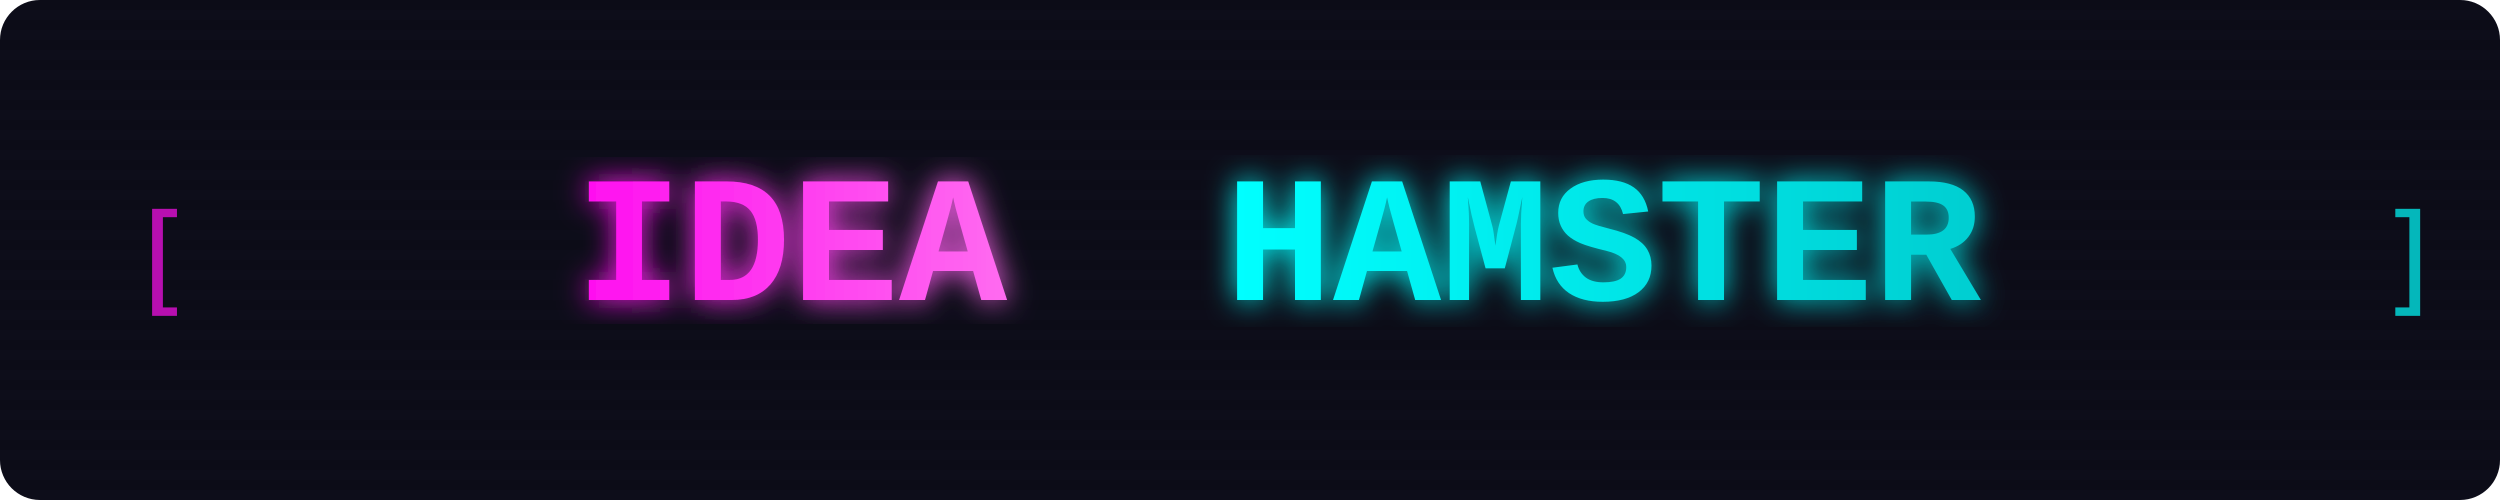
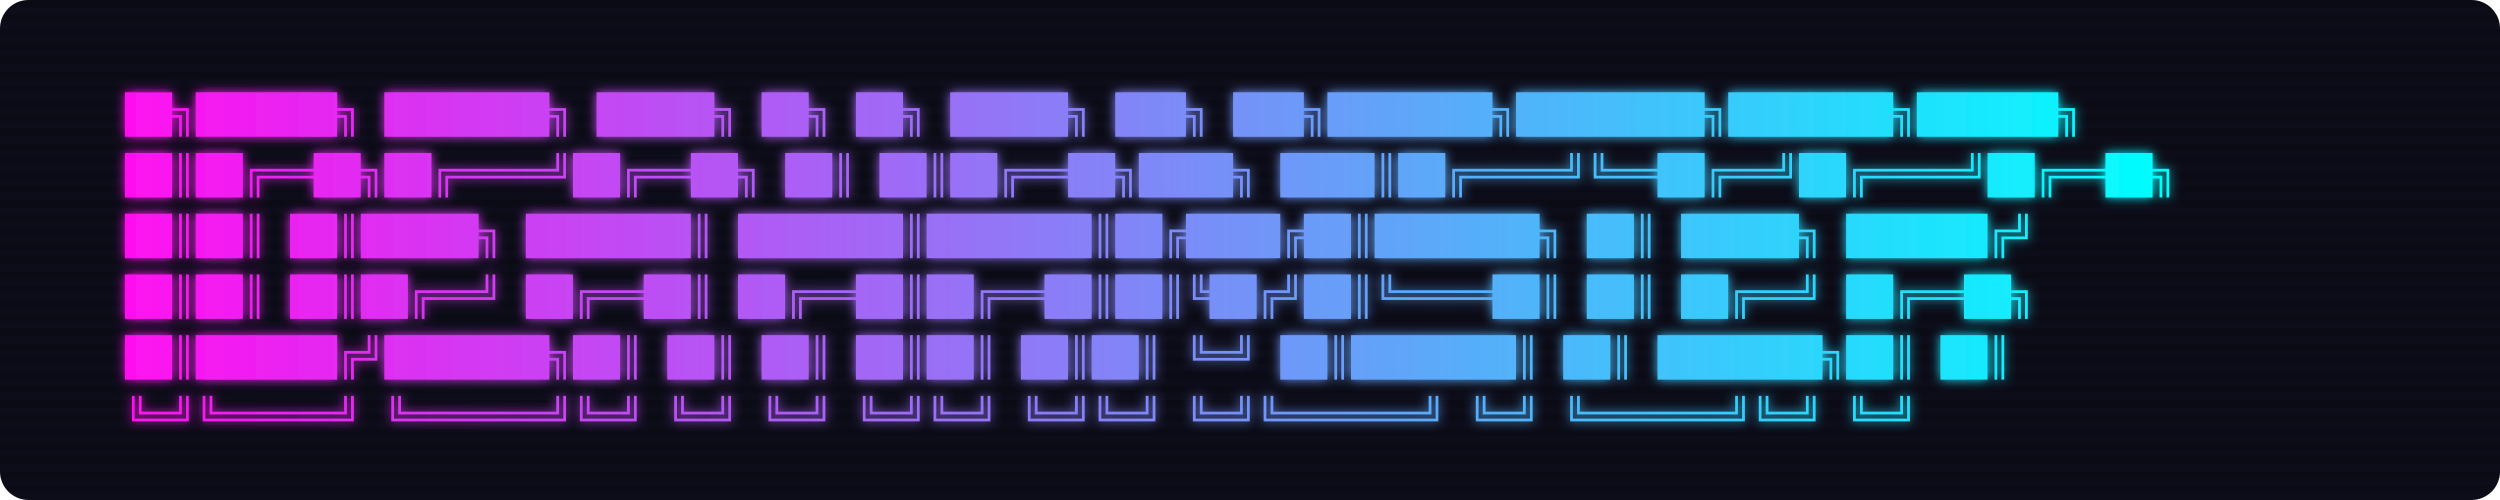
- <svg xmlns="http://www.w3.org/2000/svg" viewBox="0 0 500 100">
+ <svg xmlns="http://www.w3.org/2000/svg" viewBox="0 0 700 140">
  <defs>
    <linearGradient id="neonPink" x1="0%" y1="0%" x2="100%" y2="0%">
      <stop offset="0%" style="stop-color:#FF10F0" />
-       <stop offset="100%" style="stop-color:#FF6BF0" />
-     </linearGradient>
-     <linearGradient id="neonCyan" x1="0%" y1="0%" x2="100%" y2="0%">
-       <stop offset="0%" style="stop-color:#00FFFF" />
-       <stop offset="100%" style="stop-color:#00CED1" />
+       <stop offset="100%" style="stop-color:#00FFFF" />
    </linearGradient>
    <filter id="glow" x="-20%" y="-20%" width="140%" height="140%">
-       <feGaussianBlur stdDeviation="3" result="blur" />
+       <feGaussianBlur stdDeviation="1.5" result="blur" />
      <feMerge>
        <feMergeNode in="blur" />
        <feMergeNode in="SourceGraphic" />
      </feMerge>
    </filter>
  </defs>
-   <rect width="500" height="100" fill="#0D0D1A" rx="8" />
+   <rect width="700" height="140" fill="#0D0D1A" rx="8" />
  <pattern id="scanlines" patternUnits="userSpaceOnUse" width="4" height="4">
-     <rect width="4" height="2" fill="rgba(0,0,0,0.1)" />
+     <rect width="4" height="2" fill="rgba(0,0,0,0.15)" />
  </pattern>
-   <rect width="500" height="100" fill="url(#scanlines)" rx="8" />
-   <line x1="20" y1="15" x2="480" y2="15" stroke="url(#neonCyan)" stroke-width="1" opacity="0.5" />
-   <text x="115" y="60" font-family="'Courier New', Consolas, monospace" font-size="36" font-weight="bold" fill="url(#neonPink)" filter="url(#glow)">IDEA</text>
-   <text x="245" y="60" font-family="'Courier New', Consolas, monospace" font-size="36" font-weight="bold" fill="url(#neonCyan)" filter="url(#glow)">HAMSTER</text>
-   <line x1="20" y1="85" x2="480" y2="85" stroke="url(#neonPink)" stroke-width="1" opacity="0.5" />
-   <text x="25" y="60" font-family="monospace" font-size="24" fill="#FF10F0" opacity="0.7">[</text>
-   <text x="475" y="60" font-family="monospace" font-size="24" fill="#00FFFF" opacity="0.7">]</text>
+   <rect width="700" height="140" fill="url(#scanlines)" rx="8" />
+   <text font-family="'Courier New', Consolas, monospace" font-size="11" fill="url(#neonPink)" filter="url(#glow)">
+     <tspan x="35" y="35">██╗██████╗ ███████╗ █████╗     ██╗  ██╗ █████╗ ███╗   ███╗███████╗████████╗███████╗██████╗</tspan>
+     <tspan x="35" y="52">██║██╔══██╗██╔════╝██╔══██╗    ██║  ██║██╔══██╗████╗ ████║██╔════╝╚══██╔══╝██╔════╝██╔══██╗</tspan>
+     <tspan x="35" y="69">██║██║  ██║█████╗  ███████║    ███████║███████║██╔████╔██║███████╗   ██║   █████╗  ██████╔╝</tspan>
+     <tspan x="35" y="86">██║██║  ██║██╔══╝  ██╔══██║    ██╔══██║██╔══██║██║╚██╔╝██║╚════██║   ██║   ██╔══╝  ██╔══██╗</tspan>
+     <tspan x="35" y="103">██║██████╔╝███████╗██║  ██║    ██║  ██║██║  ██║██║ ╚═╝ ██║███████║   ██║   ███████╗██║  ██║</tspan>
+     <tspan x="35" y="120">╚═╝╚═════╝ ╚══════╝╚═╝  ╚═╝    ╚═╝  ╚═╝╚═╝  ╚═╝╚═╝     ╚═╝╚══════╝   ╚═╝   ╚══════╝╚═╝  ╚═╝</tspan>
+   </text>
</svg>
